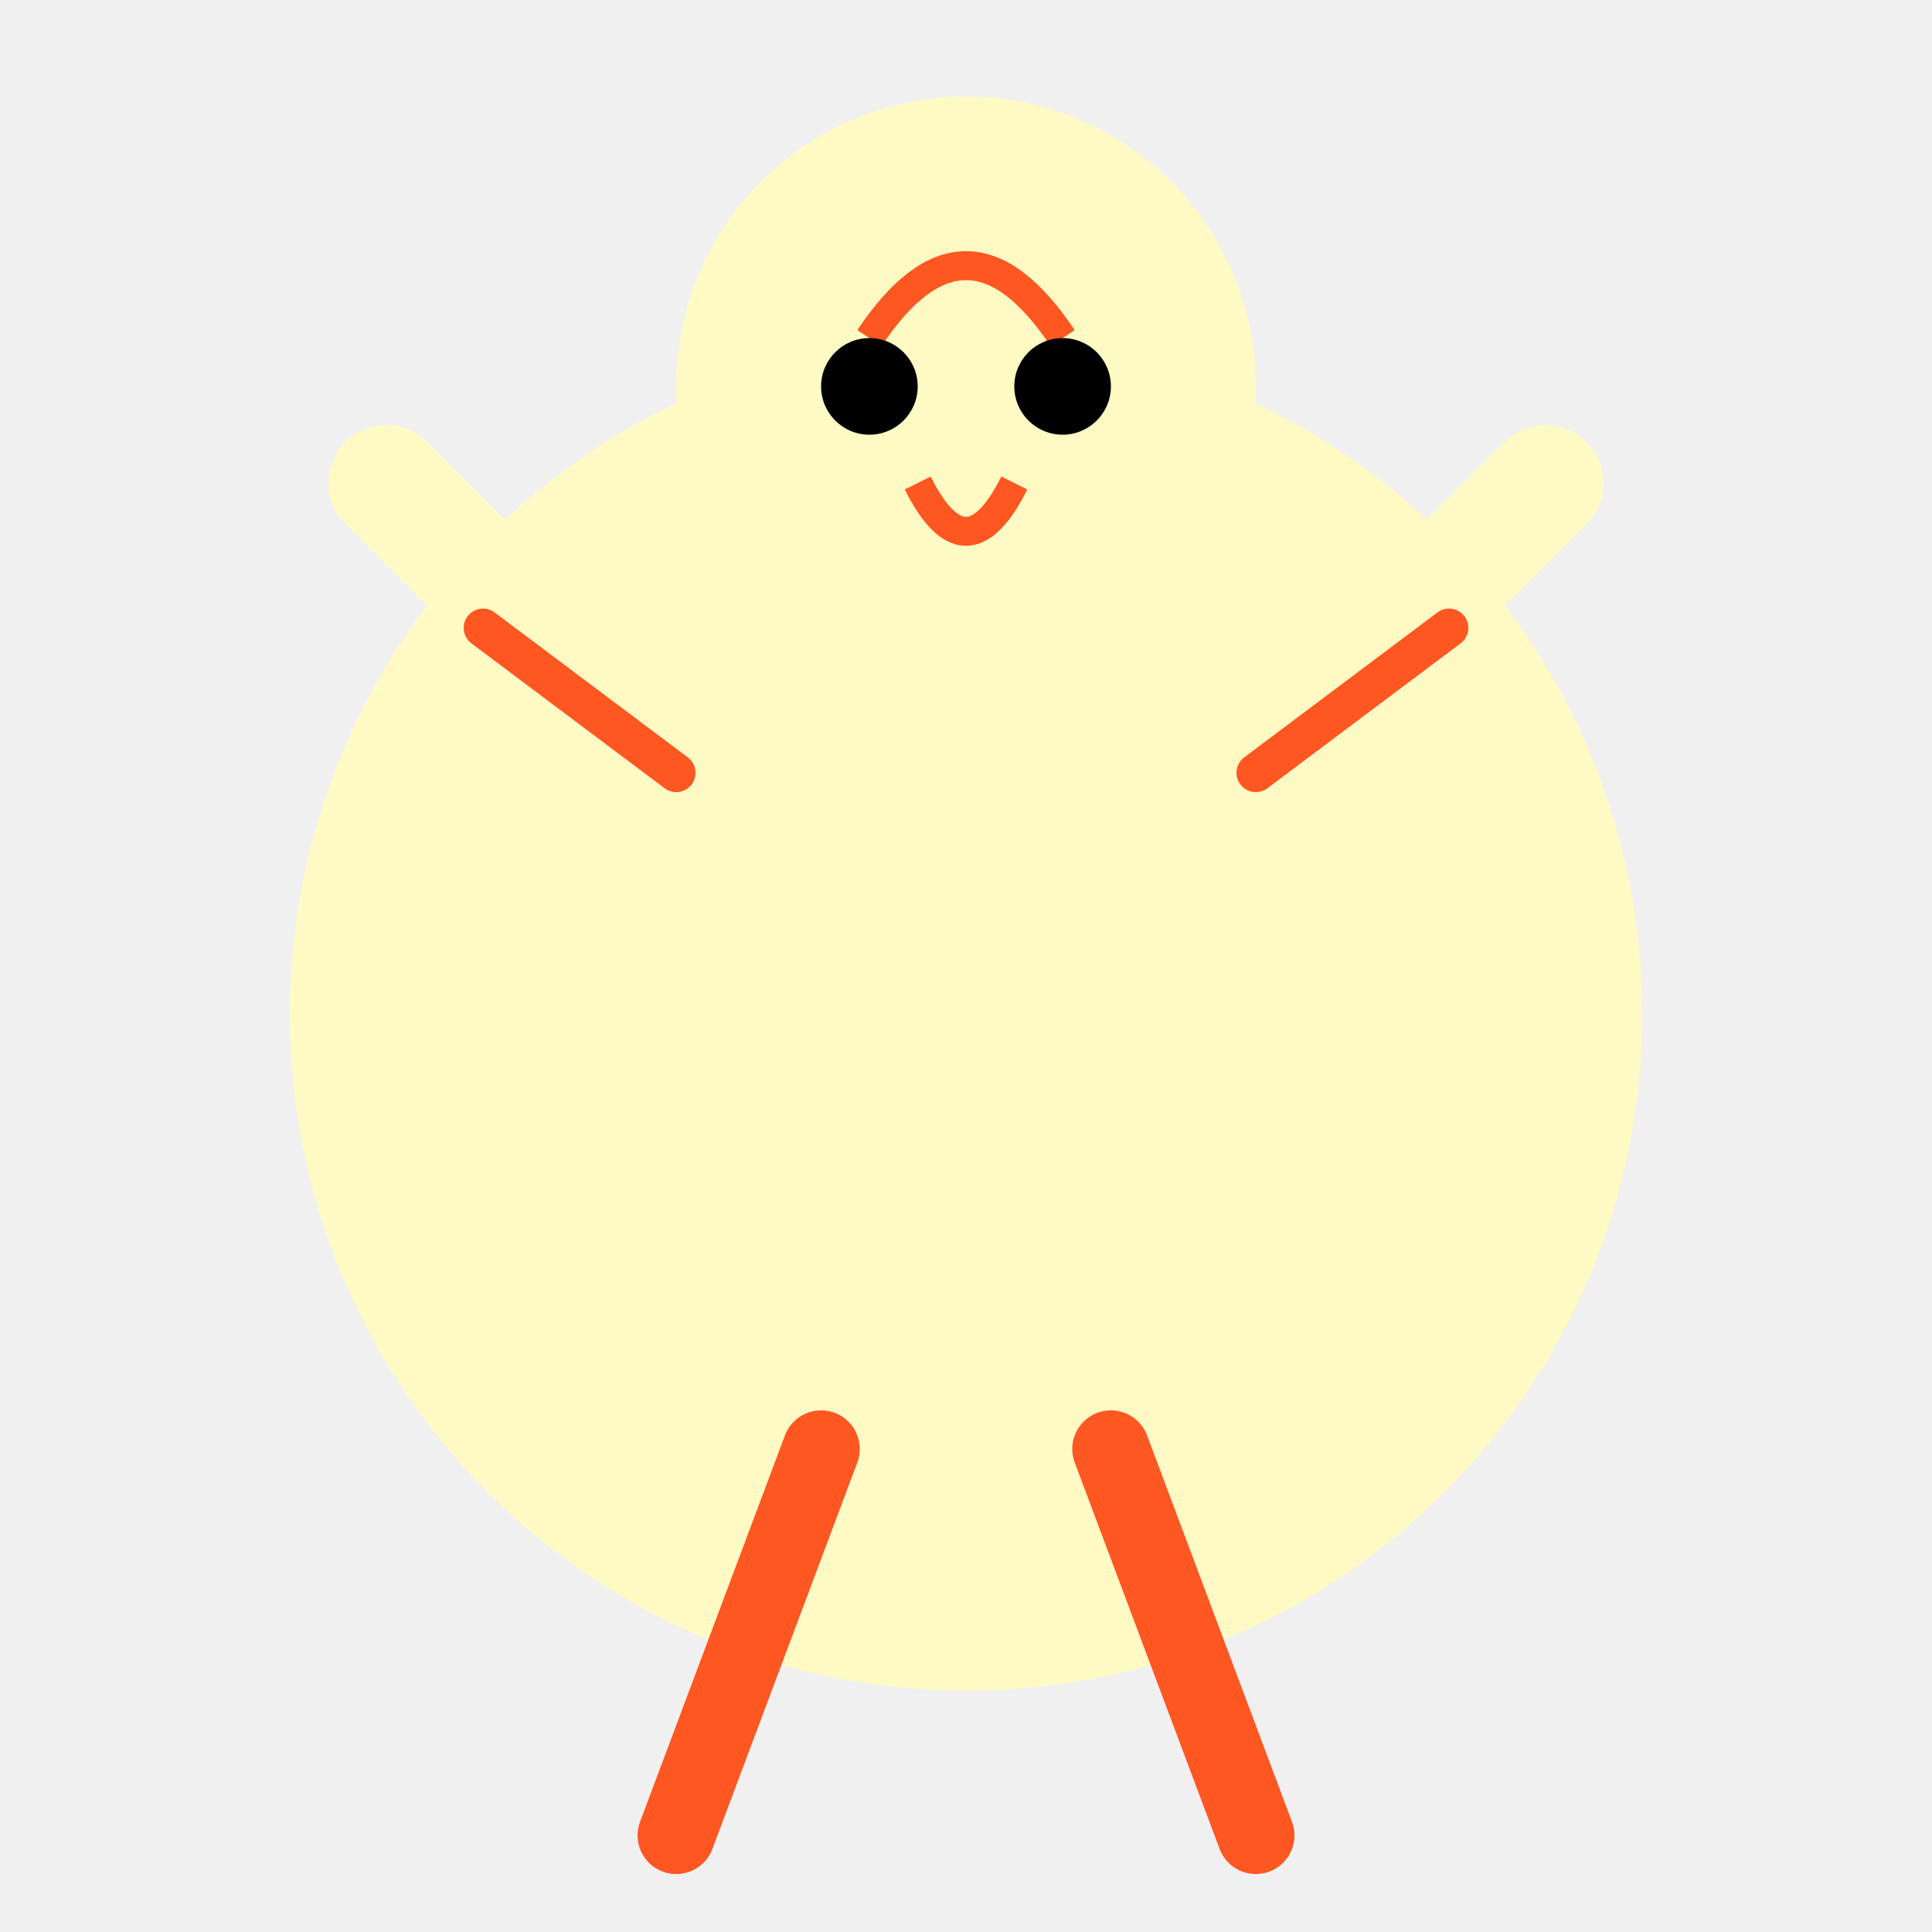
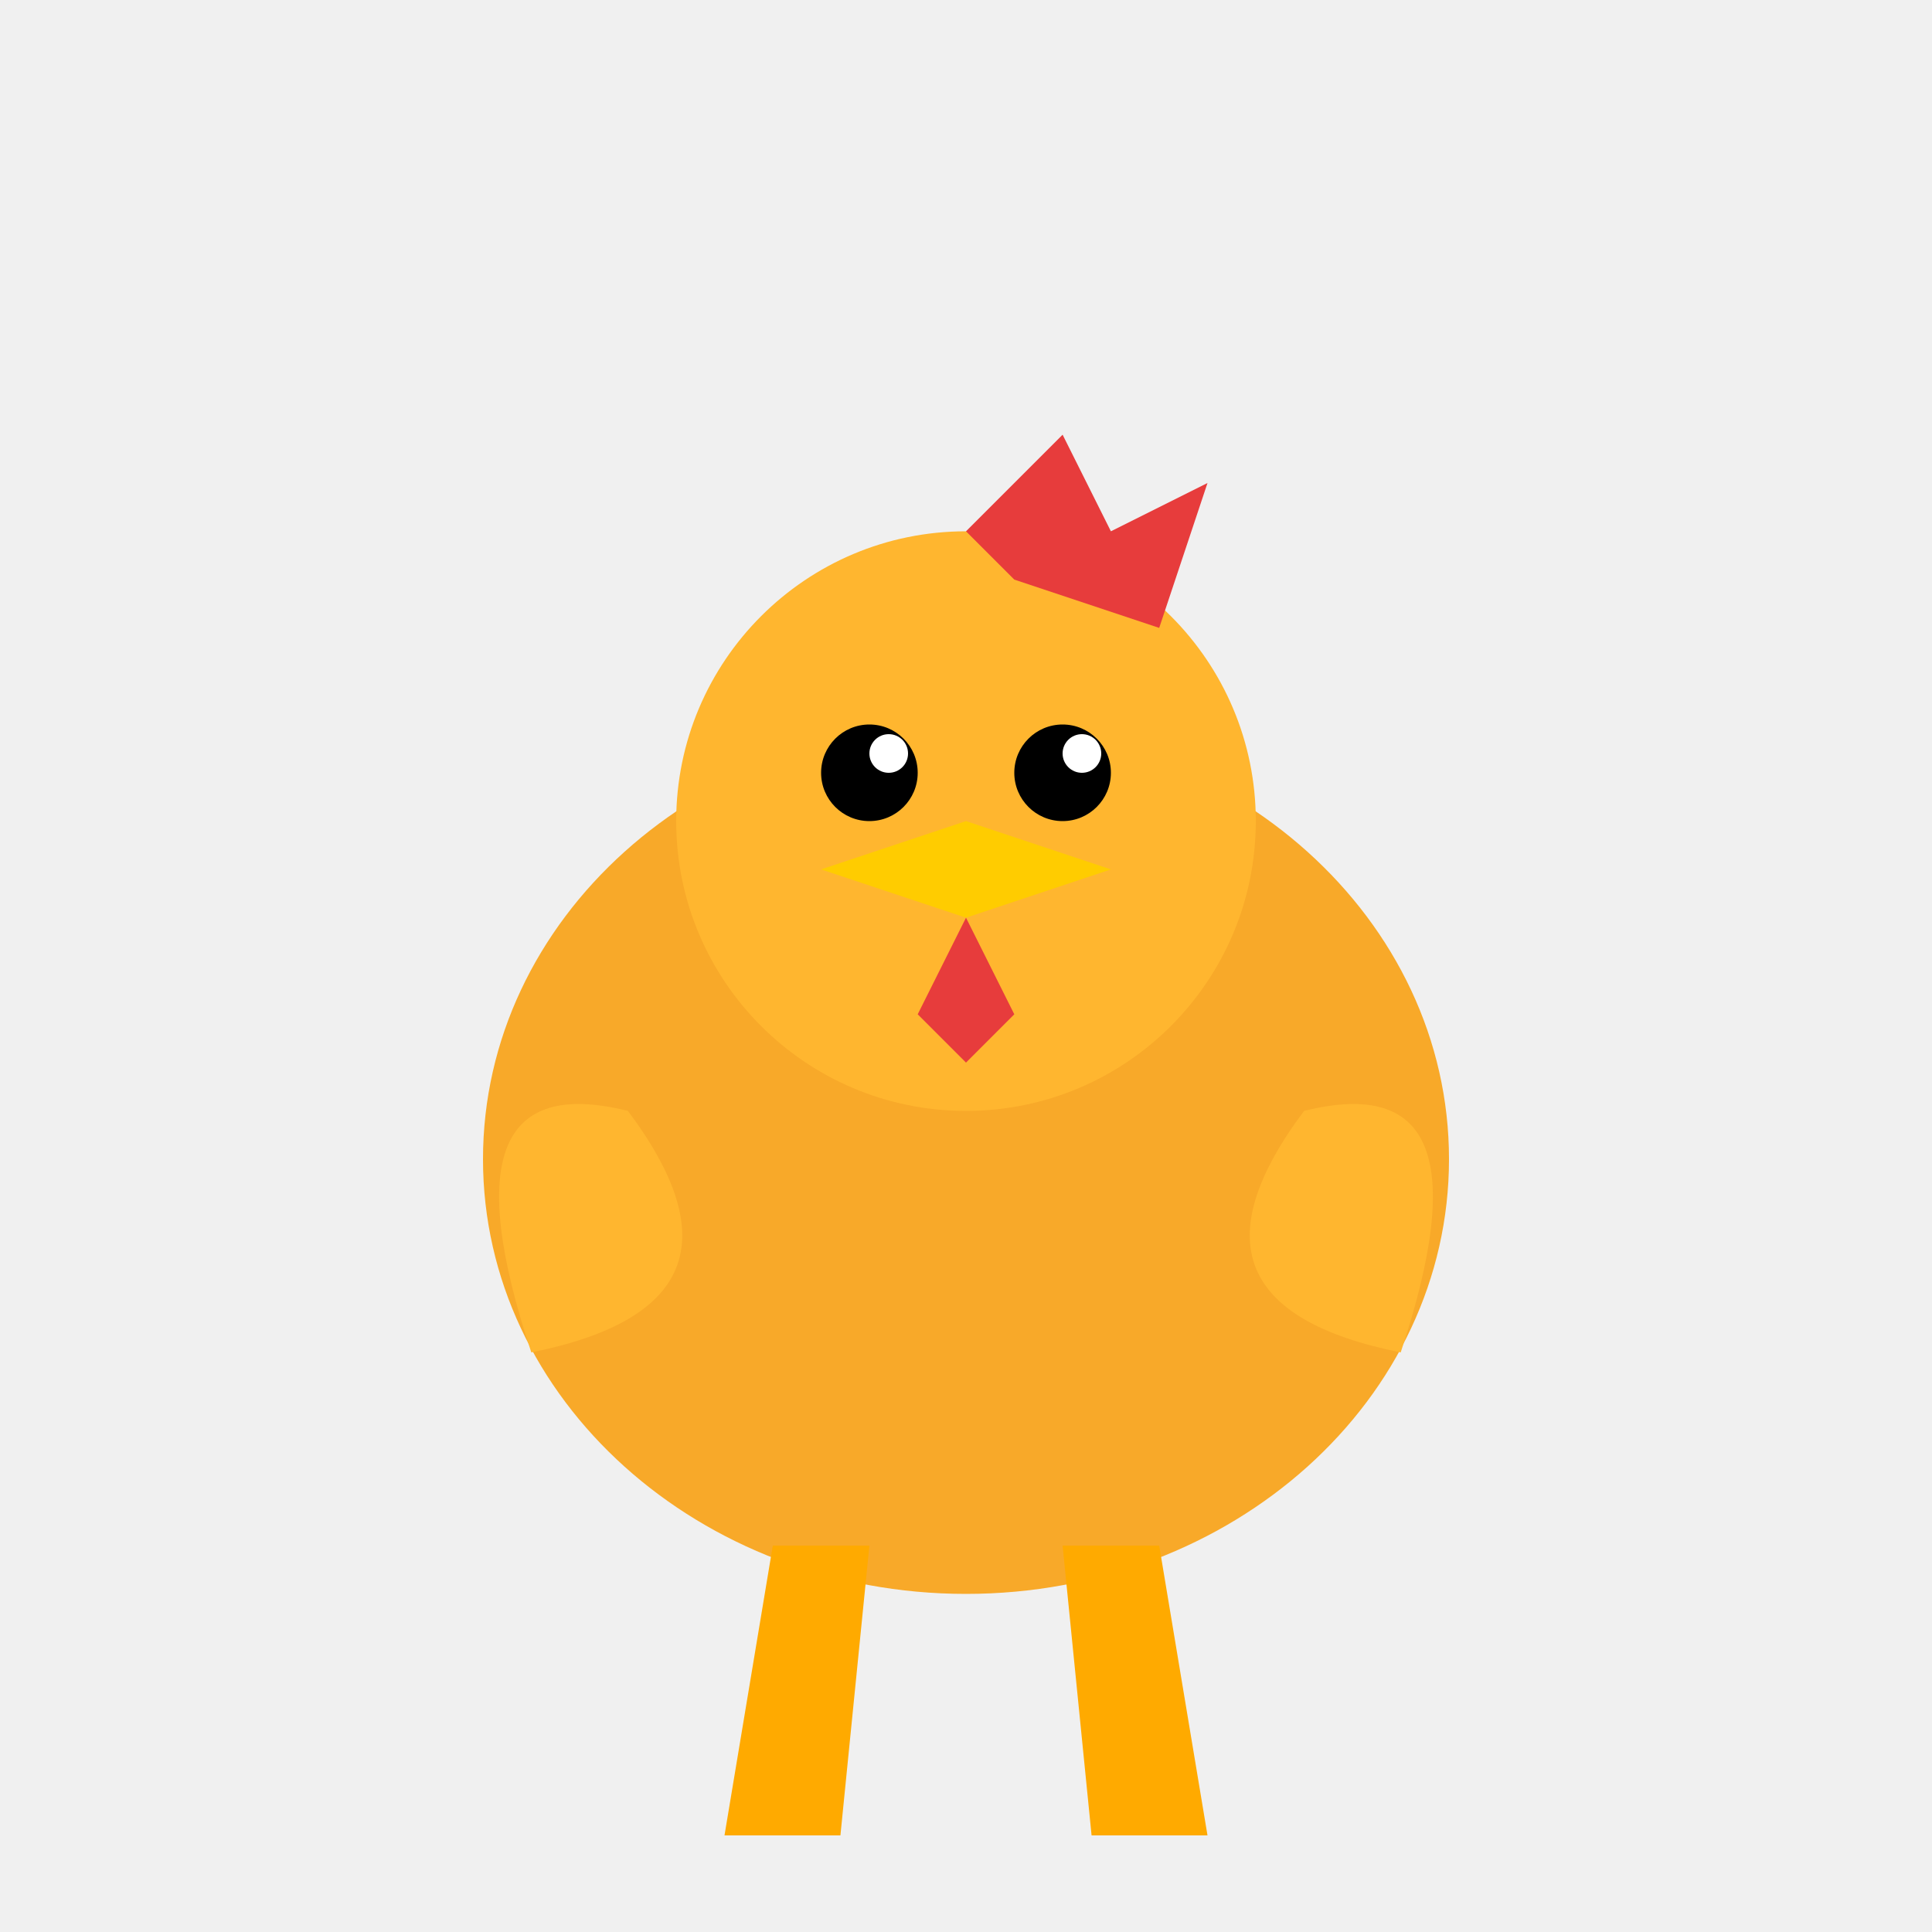
- <svg xmlns="http://www.w3.org/2000/svg" width="200" height="200" viewBox="0 0 200 200" fill="none">
-   <circle cx="100" cy="105" r="70" fill="#FFF9C4" />
-   <circle cx="100" cy="40" r="30" fill="#FFF9C4" />
-   <path d="M90 35 Q100 20 110 35" stroke="#FF5722" stroke-width="3" fill="none" />
-   <circle cx="90" cy="40" r="5" fill="#000000" />
-   <circle cx="110" cy="40" r="5" fill="#000000" />
-   <path d="M95 50 Q100 60 105 50" stroke="#FF5722" stroke-width="3" fill="none" />
-   <path d="M70 80 L40 50" stroke="#FFF9C4" stroke-width="12" stroke-linecap="round" />
-   <path d="M130 80 L160 50" stroke="#FFF9C4" stroke-width="12" stroke-linecap="round" />
-   <path d="M85 150 L70 190" stroke="#FF5722" stroke-width="8" stroke-linecap="round" />
-   <path d="M115 150 L130 190" stroke="#FF5722" stroke-width="8" stroke-linecap="round" />
-   <path d="M70 80 L50 65" stroke="#FF5722" stroke-width="4" stroke-linecap="round" />
-   <path d="M130 80 L150 65" stroke="#FF5722" stroke-width="4" stroke-linecap="round" />
+ <svg xmlns="http://www.w3.org/2000/svg" width="200" height="200" viewBox="0 0 200 200">
+   <g transform="translate(100, 120)">
+     <ellipse cx="0" cy="0" rx="50" ry="45" fill="#f8a929" />
+     <path d="M-20,40 L-25,70 L-13,70 L-10,40" fill="#ffaa00" />
+     <path d="M20,40 L25,70 L13,70 L10,40" fill="#ffaa00" />
+     <path d="M-35,-5 Q-55,-10 -45,20 Q-20,15 -35,-5 Z" fill="#ffb62f" />
+     <path d="M35,-5 Q55,-10 45,20 Q20,15 35,-5 Z" fill="#ffb62f" />
+     <circle cx="0" cy="-35" r="30" fill="#ffb62f" />
+     <circle cx="-10" cy="-40" r="5" fill="#000" />
+     <circle cx="10" cy="-40" r="5" fill="#000" />
+     <circle cx="-8" cy="-42" r="2" fill="#fff" />
+     <circle cx="12" cy="-42" r="2" fill="#fff" />
+     <path d="M0,-35 L15,-30 L0,-25 L-15,-30 Z" fill="#ffcc00" />
+     <path d="M0,-65 L10,-75 L15,-65 L25,-70 L20,-55 L5,-60 Z" fill="#e73c3c" />
+     <path d="M0,-25 L-5,-15 L0,-10 L5,-15 Z" fill="#e73c3c" />
+   </g>
</svg>
